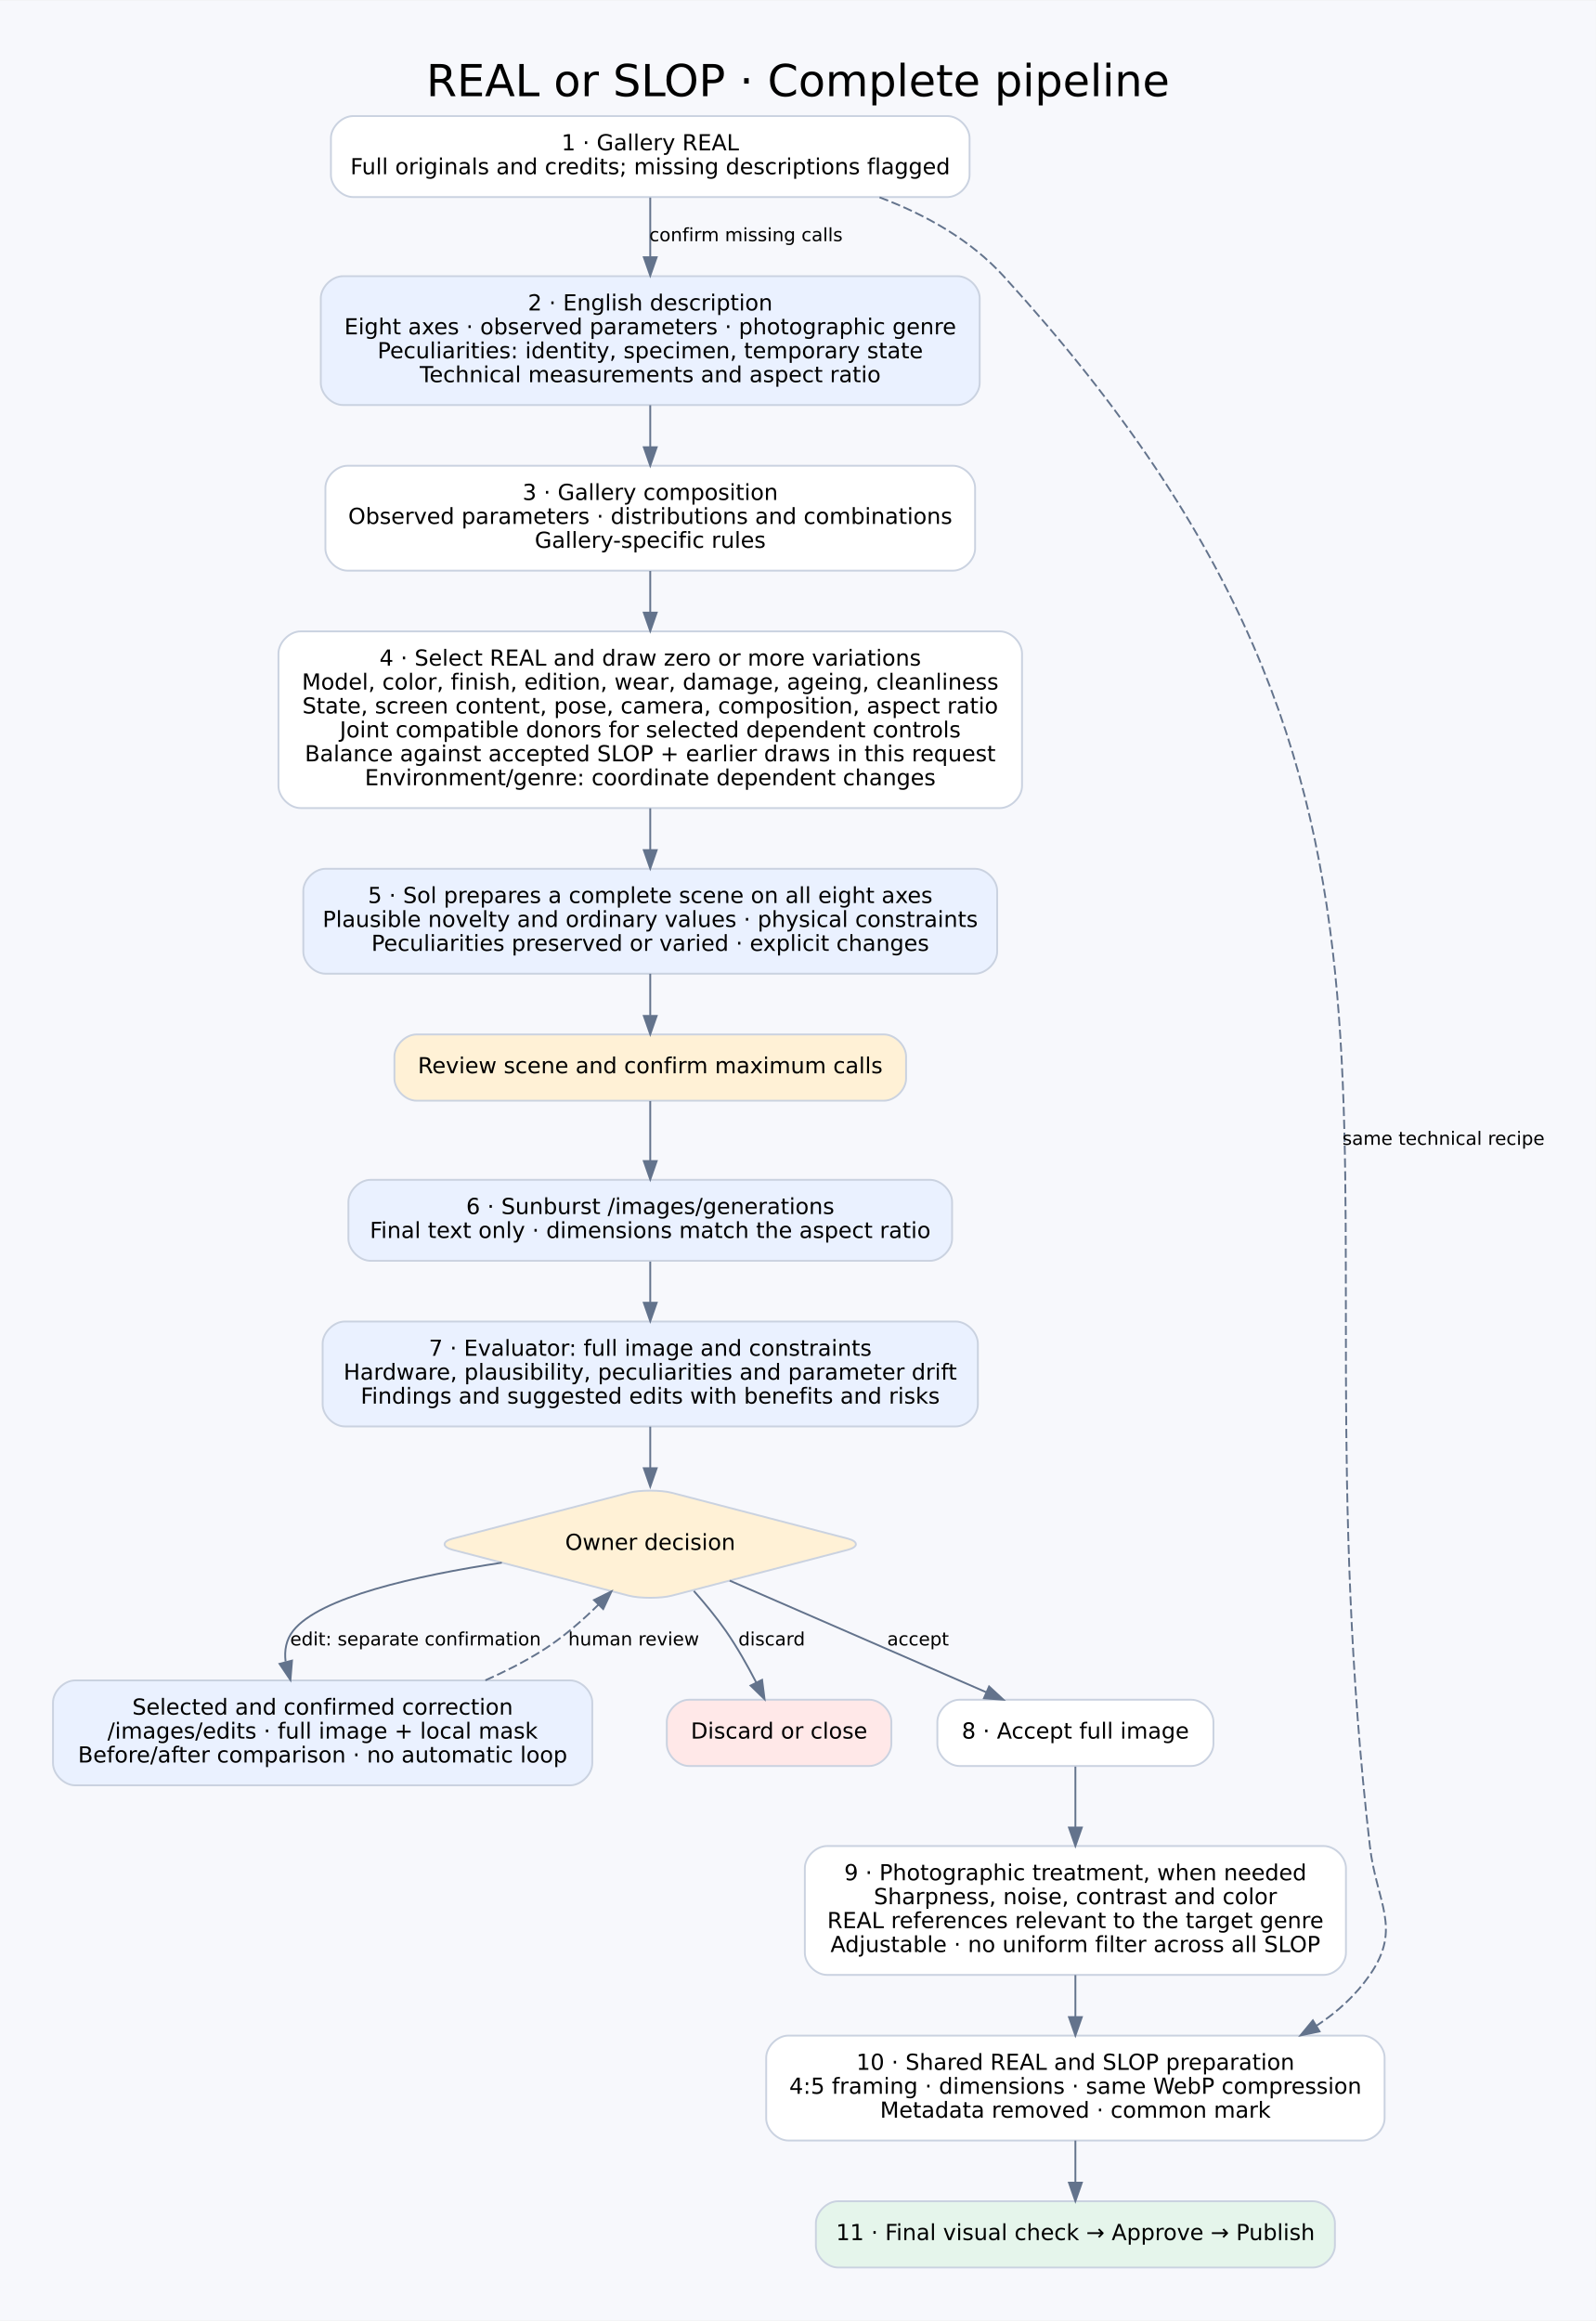
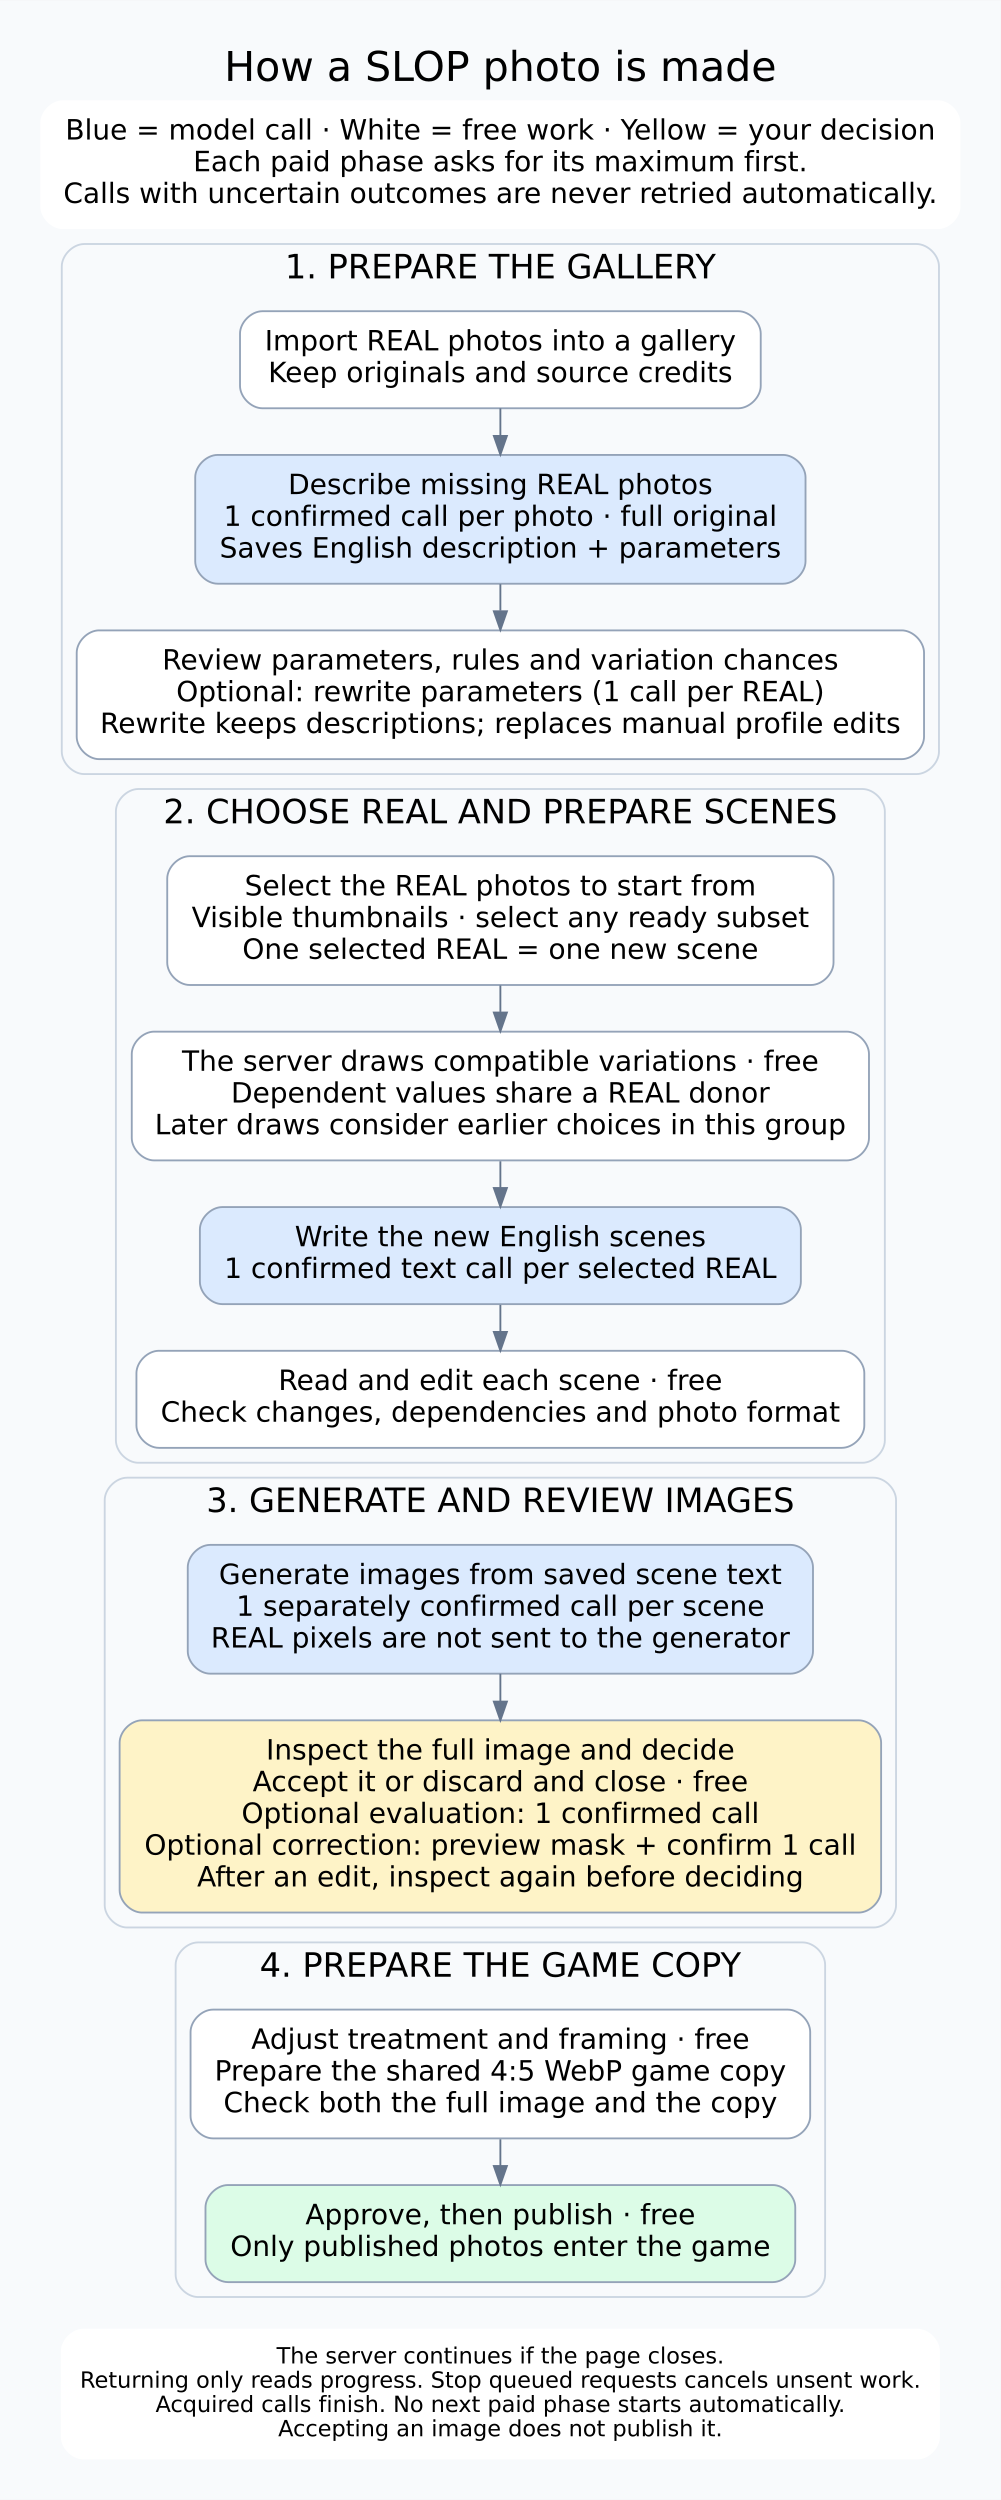
- <svg xmlns="http://www.w3.org/2000/svg" width="867pt" height="1261pt" viewBox="0.00 0.00 867.10 1260.60">
-   <g id="graph0" class="graph" transform="scale(1 1) rotate(0) translate(28.8 1231.8)">
-     <polygon fill="#f7f8fc" stroke="transparent" points="-28.8,28.8 -28.8,-1231.8 838.3,-1231.8 838.3,28.8 -28.8,28.8" />
-     <text text-anchor="middle" x="404.75" y="-1179.8" font-family="DejaVu Sans" font-size="24.00">REAL or SLOP · Complete pipeline</text>
+ <svg xmlns="http://www.w3.org/2000/svg" role="img" aria-label="How a SLOP photo is made" width="536pt" height="1339pt" viewBox="0.00 0.00 536.20 1339.20">
+   <g id="graph0" class="graph" transform="scale(1 1) rotate(0) translate(21.6 1317.6)">
+     <polygon fill="#f8fafc" stroke="transparent" points="-21.6,21.6 -21.6,-1317.6 514.6,-1317.6 514.6,21.6 -21.6,21.6" />
+     <text text-anchor="middle" x="246.5" y="-1274.4" font-family="DejaVu Sans" font-size="22.00">How a SLOP photo is made</text>
+     <g id="clust1" class="cluster">
+       <path fill="#f8fafc" stroke="#cbd5e1" d="M23.5,-903C23.5,-903 469.5,-903 469.5,-903 475.5,-903 481.5,-909 481.5,-915 481.5,-915 481.5,-1175 481.5,-1175 481.5,-1181 475.5,-1187 469.5,-1187 469.5,-1187 23.5,-1187 23.5,-1187 17.5,-1187 11.5,-1181 11.5,-1175 11.5,-1175 11.5,-915 11.5,-915 11.5,-909 17.5,-903 23.5,-903" />
+       <text text-anchor="middle" x="246.5" y="-1168.6" font-family="DejaVu Sans" font-size="18.00">1. PREPARE THE GALLERY</text>
+     </g>
+     <g id="clust2" class="cluster">
+       <path fill="#f8fafc" stroke="#cbd5e1" d="M52.5,-534C52.5,-534 440.5,-534 440.5,-534 446.5,-534 452.5,-540 452.5,-546 452.5,-546 452.5,-883 452.5,-883 452.5,-889 446.5,-895 440.5,-895 440.5,-895 52.5,-895 52.5,-895 46.5,-895 40.5,-889 40.5,-883 40.5,-883 40.5,-546 40.5,-546 40.5,-540 46.5,-534 52.5,-534" />
+       <text text-anchor="middle" x="246.5" y="-876.6" font-family="DejaVu Sans" font-size="18.00">2. CHOOSE REAL AND PREPARE SCENES</text>
+     </g>
+     <g id="clust3" class="cluster">
+       <path fill="#f8fafc" stroke="#cbd5e1" d="M46.5,-285C46.5,-285 446.5,-285 446.5,-285 452.5,-285 458.5,-291 458.5,-297 458.5,-297 458.5,-514 458.5,-514 458.5,-520 452.5,-526 446.5,-526 446.5,-526 46.5,-526 46.5,-526 40.5,-526 34.5,-520 34.5,-514 34.5,-514 34.5,-297 34.5,-297 34.5,-291 40.5,-285 46.5,-285" />
+       <text text-anchor="middle" x="246.5" y="-507.6" font-family="DejaVu Sans" font-size="18.00">3. GENERATE AND REVIEW IMAGES</text>
+     </g>
+     <g id="clust4" class="cluster">
+       <path fill="#f8fafc" stroke="#cbd5e1" d="M84.5,-87C84.5,-87 408.5,-87 408.5,-87 414.5,-87 420.5,-93 420.5,-99 420.5,-99 420.5,-265 420.5,-265 420.5,-271 414.5,-277 408.5,-277 408.5,-277 84.5,-277 84.5,-277 78.5,-277 72.5,-271 72.5,-265 72.5,-265 72.5,-99 72.5,-99 72.5,-93 78.5,-87 84.5,-87" />
+       <text text-anchor="middle" x="246.5" y="-258.6" font-family="DejaVu Sans" font-size="18.00">4. PREPARE THE GAME COPY</text>
+     </g>
    <g id="node1" class="node">
-       <path fill="white" stroke="#cad2e0" d="M486,-1169C486,-1169 163,-1169 163,-1169 157,-1169 151,-1163 151,-1157 151,-1157 151,-1137 151,-1137 151,-1131 157,-1125 163,-1125 163,-1125 486,-1125 486,-1125 492,-1125 498,-1131 498,-1137 498,-1137 498,-1157 498,-1157 498,-1163 492,-1169 486,-1169" />
-       <text text-anchor="middle" x="324.5" y="-1150.4" font-family="DejaVu Sans" font-size="12.00">1 · Gallery REAL</text>
-       <text text-anchor="middle" x="324.5" y="-1137.4" font-family="DejaVu Sans" font-size="12.00">Full originals and credits; missing descriptions flagged</text>
+       <path fill="white" stroke="transparent" d="M481,-1264C481,-1264 12,-1264 12,-1264 6,-1264 0,-1258 0,-1252 0,-1252 0,-1207 0,-1207 0,-1201 6,-1195 12,-1195 12,-1195 481,-1195 481,-1195 487,-1195 493,-1201 493,-1207 493,-1207 493,-1252 493,-1252 493,-1258 487,-1264 481,-1264" />
+       <text text-anchor="middle" x="246.5" y="-1243" font-family="DejaVu Sans" font-size="15.00">Blue = model call · White = free work · Yellow = your decision</text>
+       <text text-anchor="middle" x="246.5" y="-1226" font-family="DejaVu Sans" font-size="15.00">Each paid phase asks for its maximum first.</text>
+       <text text-anchor="middle" x="246.5" y="-1209" font-family="DejaVu Sans" font-size="15.00">Calls with uncertain outcomes are never retried automatically.</text>
    </g>
    <g id="node2" class="node">
-       <path fill="#eaf1ff" stroke="#cad2e0" d="M491.5,-1082C491.5,-1082 157.5,-1082 157.5,-1082 151.5,-1082 145.5,-1076 145.5,-1070 145.5,-1070 145.5,-1024 145.5,-1024 145.5,-1018 151.5,-1012 157.5,-1012 157.5,-1012 491.5,-1012 491.5,-1012 497.5,-1012 503.5,-1018 503.5,-1024 503.5,-1024 503.5,-1070 503.5,-1070 503.5,-1076 497.5,-1082 491.5,-1082" />
-       <text text-anchor="middle" x="324.5" y="-1063.4" font-family="DejaVu Sans" font-size="12.00">2 · English description</text>
-       <text text-anchor="middle" x="324.5" y="-1050.4" font-family="DejaVu Sans" font-size="12.00">Eight axes · observed parameters · photographic genre</text>
-       <text text-anchor="middle" x="324.5" y="-1037.4" font-family="DejaVu Sans" font-size="12.00">Peculiarities: identity, specimen, temporary state</text>
-       <text text-anchor="middle" x="324.5" y="-1024.4" font-family="DejaVu Sans" font-size="12.00">Technical measurements and aspect ratio</text>
+       <path fill="white" stroke="#94a3b8" d="M374,-1151C374,-1151 119,-1151 119,-1151 113,-1151 107,-1145 107,-1139 107,-1139 107,-1111 107,-1111 107,-1105 113,-1099 119,-1099 119,-1099 374,-1099 374,-1099 380,-1099 386,-1105 386,-1111 386,-1111 386,-1139 386,-1139 386,-1145 380,-1151 374,-1151" />
+       <text text-anchor="middle" x="246.5" y="-1130" font-family="DejaVu Sans" font-size="15.00">Import REAL photos into a gallery</text>
+       <text text-anchor="middle" x="246.5" y="-1113" font-family="DejaVu Sans" font-size="15.00">Keep originals and source credits</text>
+     </g>
+     <g id="node3" class="node">
+       <path fill="#dbeafe" stroke="#94a3b8" d="M398,-1074C398,-1074 95,-1074 95,-1074 89,-1074 83,-1068 83,-1062 83,-1062 83,-1017 83,-1017 83,-1011 89,-1005 95,-1005 95,-1005 398,-1005 398,-1005 404,-1005 410,-1011 410,-1017 410,-1017 410,-1062 410,-1062 410,-1068 404,-1074 398,-1074" />
+       <text text-anchor="middle" x="246.5" y="-1053" font-family="DejaVu Sans" font-size="15.00">Describe missing REAL photos</text>
+       <text text-anchor="middle" x="246.5" y="-1036" font-family="DejaVu Sans" font-size="15.00">1 confirmed call per photo · full original</text>
+       <text text-anchor="middle" x="246.5" y="-1019" font-family="DejaVu Sans" font-size="15.00">Saves English description + parameters</text>
    </g>
    <g id="edge1" class="edge">
-       <path fill="none" stroke="#63738c" d="M324.5,-1124.74C324.5,-1115.25 324.5,-1103.71 324.5,-1092.48" />
-       <polygon fill="#63738c" stroke="#63738c" points="328,-1092.32 324.5,-1082.32 321,-1092.32 328,-1092.32" />
-       <text text-anchor="middle" x="376.5" y="-1101" font-family="DejaVu Sans" font-size="10.00">confirm missing calls</text>
+       <path fill="none" stroke="#64748b" d="M246.5,-1098.95C246.5,-1094.33 246.5,-1089.38 246.5,-1084.39" />
+       <polygon fill="#64748b" stroke="#64748b" points="250,-1084.19 246.5,-1074.19 243,-1084.19 250,-1084.19" />
    </g>
-     <g id="node14" class="node">
-       <path fill="white" stroke="#cad2e0" d="M711.5,-126C711.5,-126 399.5,-126 399.5,-126 393.5,-126 387.5,-120 387.5,-114 387.5,-114 387.5,-81 387.5,-81 387.5,-75 393.5,-69 399.5,-69 399.5,-69 711.5,-69 711.5,-69 717.5,-69 723.5,-75 723.5,-81 723.5,-81 723.5,-114 723.5,-114 723.5,-120 717.5,-126 711.5,-126" />
-       <text text-anchor="middle" x="555.5" y="-107.4" font-family="DejaVu Sans" font-size="12.00">10 · Shared REAL and SLOP preparation</text>
-       <text text-anchor="middle" x="555.5" y="-94.4" font-family="DejaVu Sans" font-size="12.00">4:5 framing · dimensions · same WebP compression</text>
-       <text text-anchor="middle" x="555.5" y="-81.4" font-family="DejaVu Sans" font-size="12.00">Metadata removed · common mark</text>
-     </g>
-     <g id="edge16" class="edge">
-       <path fill="none" stroke="#63738c" stroke-dasharray="5,2" d="M449.1,-1124.84C474.28,-1115.39 498.51,-1101.74 516.5,-1082 778.74,-794.29 670.99,-615.74 715.5,-229 719.06,-198.09 733.19,-184.6 715.5,-159 707.83,-147.9 697.85,-138.84 686.61,-131.44" />
-       <polygon fill="#63738c" stroke="#63738c" points="688.16,-128.28 677.79,-126.09 684.53,-134.27 688.16,-128.28" />
-       <text text-anchor="middle" x="755.5" y="-610" font-family="DejaVu Sans" font-size="10.00">same technical recipe</text>
-     </g>
-     <g id="node3" class="node">
-       <path fill="white" stroke="#cad2e0" d="M489,-979C489,-979 160,-979 160,-979 154,-979 148,-973 148,-967 148,-967 148,-934 148,-934 148,-928 154,-922 160,-922 160,-922 489,-922 489,-922 495,-922 501,-928 501,-934 501,-934 501,-967 501,-967 501,-973 495,-979 489,-979" />
-       <text text-anchor="middle" x="324.5" y="-960.4" font-family="DejaVu Sans" font-size="12.00">3 · Gallery composition</text>
-       <text text-anchor="middle" x="324.5" y="-947.4" font-family="DejaVu Sans" font-size="12.00">Observed parameters · distributions and combinations</text>
-       <text text-anchor="middle" x="324.5" y="-934.4" font-family="DejaVu Sans" font-size="12.00">Gallery-specific rules</text>
+     <g id="node4" class="node">
+       <path fill="white" stroke="#94a3b8" d="M461.5,-980C461.5,-980 31.5,-980 31.5,-980 25.5,-980 19.5,-974 19.5,-968 19.5,-968 19.5,-923 19.5,-923 19.5,-917 25.5,-911 31.5,-911 31.5,-911 461.5,-911 461.5,-911 467.5,-911 473.5,-917 473.5,-923 473.5,-923 473.5,-968 473.5,-968 473.5,-974 467.5,-980 461.5,-980" />
+       <text text-anchor="middle" x="246.5" y="-959" font-family="DejaVu Sans" font-size="15.00">Review parameters, rules and variation chances</text>
+       <text text-anchor="middle" x="246.5" y="-942" font-family="DejaVu Sans" font-size="15.00">Optional: rewrite parameters (1 call per REAL)</text>
+       <text text-anchor="middle" x="246.5" y="-925" font-family="DejaVu Sans" font-size="15.00">Rewrite keeps descriptions; replaces manual profile edits</text>
    </g>
    <g id="edge2" class="edge">
-       <path fill="none" stroke="#63738c" d="M324.5,-1011.88C324.5,-1004.55 324.5,-996.76 324.5,-989.3" />
-       <polygon fill="#63738c" stroke="#63738c" points="328,-989.06 324.5,-979.06 321,-989.06 328,-989.06" />
+       <path fill="none" stroke="#64748b" d="M246.5,-1004.76C246.5,-1000.14 246.5,-995.34 246.5,-990.56" />
+       <polygon fill="#64748b" stroke="#64748b" points="250,-990.23 246.5,-980.23 243,-990.23 250,-990.23" />
    </g>
-     <g id="node4" class="node">
-       <path fill="white" stroke="#cad2e0" d="M514.5,-889C514.5,-889 134.5,-889 134.5,-889 128.5,-889 122.5,-883 122.5,-877 122.5,-877 122.5,-805 122.5,-805 122.5,-799 128.5,-793 134.5,-793 134.5,-793 514.5,-793 514.5,-793 520.5,-793 526.5,-799 526.5,-805 526.5,-805 526.5,-877 526.5,-877 526.5,-883 520.5,-889 514.5,-889" />
-       <text text-anchor="middle" x="324.5" y="-870.4" font-family="DejaVu Sans" font-size="12.00">4 · Select REAL and draw zero or more variations</text>
-       <text text-anchor="middle" x="324.5" y="-857.4" font-family="DejaVu Sans" font-size="12.00">Model, color, finish, edition, wear, damage, ageing, cleanliness</text>
-       <text text-anchor="middle" x="324.5" y="-844.4" font-family="DejaVu Sans" font-size="12.00">State, screen content, pose, camera, composition, aspect ratio</text>
-       <text text-anchor="middle" x="324.5" y="-831.4" font-family="DejaVu Sans" font-size="12.00">Joint compatible donors for selected dependent controls</text>
-       <text text-anchor="middle" x="324.5" y="-818.4" font-family="DejaVu Sans" font-size="12.00">Balance against accepted SLOP + earlier draws in this request</text>
-       <text text-anchor="middle" x="324.5" y="-805.4" font-family="DejaVu Sans" font-size="12.00">Environment/genre: coordinate dependent changes</text>
+     <g id="node5" class="node">
+       <path fill="white" stroke="#94a3b8" d="M413,-859C413,-859 80,-859 80,-859 74,-859 68,-853 68,-847 68,-847 68,-802 68,-802 68,-796 74,-790 80,-790 80,-790 413,-790 413,-790 419,-790 425,-796 425,-802 425,-802 425,-847 425,-847 425,-853 419,-859 413,-859" />
+       <text text-anchor="middle" x="246.5" y="-838" font-family="DejaVu Sans" font-size="15.00">Select the REAL photos to start from</text>
+       <text text-anchor="middle" x="246.5" y="-821" font-family="DejaVu Sans" font-size="15.00">Visible thumbnails · select any ready subset</text>
+       <text text-anchor="middle" x="246.5" y="-804" font-family="DejaVu Sans" font-size="15.00">One selected REAL = one new scene</text>
+     </g>
+     <g id="node6" class="node">
+       <path fill="white" stroke="#94a3b8" d="M432,-765C432,-765 61,-765 61,-765 55,-765 49,-759 49,-753 49,-753 49,-708 49,-708 49,-702 55,-696 61,-696 61,-696 432,-696 432,-696 438,-696 444,-702 444,-708 444,-708 444,-753 444,-753 444,-759 438,-765 432,-765" />
+       <text text-anchor="middle" x="246.5" y="-744" font-family="DejaVu Sans" font-size="15.00">The server draws compatible variations · free</text>
+       <text text-anchor="middle" x="246.5" y="-727" font-family="DejaVu Sans" font-size="15.00">Dependent values share a REAL donor</text>
+       <text text-anchor="middle" x="246.5" y="-710" font-family="DejaVu Sans" font-size="15.00">Later draws consider earlier choices in this group</text>
    </g>
    <g id="edge3" class="edge">
-       <path fill="none" stroke="#63738c" d="M324.5,-921.82C324.5,-914.9 324.5,-907.21 324.5,-899.43" />
-       <polygon fill="#63738c" stroke="#63738c" points="328,-899.19 324.5,-889.19 321,-899.19 328,-899.19" />
+       <path fill="none" stroke="#64748b" d="M246.5,-789.76C246.5,-785.14 246.5,-780.34 246.5,-775.56" />
+       <polygon fill="#64748b" stroke="#64748b" points="250,-775.23 246.5,-765.23 243,-775.23 250,-775.23" />
    </g>
-     <g id="node5" class="node">
-       <path fill="#eaf1ff" stroke="#cad2e0" d="M501,-760C501,-760 148,-760 148,-760 142,-760 136,-754 136,-748 136,-748 136,-715 136,-715 136,-709 142,-703 148,-703 148,-703 501,-703 501,-703 507,-703 513,-709 513,-715 513,-715 513,-748 513,-748 513,-754 507,-760 501,-760" />
-       <text text-anchor="middle" x="324.5" y="-741.4" font-family="DejaVu Sans" font-size="12.00">5 · Sol prepares a complete scene on all eight axes</text>
-       <text text-anchor="middle" x="324.5" y="-728.4" font-family="DejaVu Sans" font-size="12.00">Plausible novelty and ordinary values · physical constraints</text>
-       <text text-anchor="middle" x="324.5" y="-715.4" font-family="DejaVu Sans" font-size="12.00">Peculiarities preserved or varied · explicit changes</text>
+     <g id="node7" class="node">
+       <path fill="#dbeafe" stroke="#94a3b8" d="M395.5,-671C395.5,-671 97.5,-671 97.5,-671 91.5,-671 85.5,-665 85.5,-659 85.5,-659 85.5,-631 85.5,-631 85.5,-625 91.5,-619 97.5,-619 97.5,-619 395.5,-619 395.5,-619 401.5,-619 407.5,-625 407.5,-631 407.5,-631 407.5,-659 407.5,-659 407.5,-665 401.5,-671 395.5,-671" />
+       <text text-anchor="middle" x="246.5" y="-650" font-family="DejaVu Sans" font-size="15.00">Write the new English scenes</text>
+       <text text-anchor="middle" x="246.5" y="-633" font-family="DejaVu Sans" font-size="15.00">1 confirmed text call per selected REAL</text>
    </g>
    <g id="edge4" class="edge">
-       <path fill="none" stroke="#63738c" d="M324.5,-792.85C324.5,-785.26 324.5,-777.49 324.5,-770.16" />
-       <polygon fill="#63738c" stroke="#63738c" points="328,-770.15 324.5,-760.15 321,-770.15 328,-770.15" />
+       <path fill="none" stroke="#64748b" d="M246.5,-695.54C246.5,-690.84 246.5,-686 246.5,-681.28" />
+       <polygon fill="#64748b" stroke="#64748b" points="250,-681.22 246.5,-671.22 243,-681.22 250,-681.22" />
    </g>
-     <g id="node6" class="node">
-       <path fill="#fff1d6" stroke="#cad2e0" d="M451.5,-670C451.5,-670 197.5,-670 197.5,-670 191.5,-670 185.5,-664 185.5,-658 185.5,-658 185.5,-646 185.5,-646 185.5,-640 191.5,-634 197.5,-634 197.5,-634 451.5,-634 451.5,-634 457.5,-634 463.5,-640 463.5,-646 463.5,-646 463.5,-658 463.5,-658 463.5,-664 457.5,-670 451.5,-670" />
-       <text text-anchor="middle" x="324.5" y="-648.9" font-family="DejaVu Sans" font-size="12.00">Review scene and confirm maximum calls</text>
+     <g id="node8" class="node">
+       <path fill="white" stroke="#94a3b8" d="M429.5,-594C429.5,-594 63.5,-594 63.5,-594 57.5,-594 51.5,-588 51.5,-582 51.5,-582 51.5,-554 51.5,-554 51.5,-548 57.5,-542 63.5,-542 63.5,-542 429.5,-542 429.5,-542 435.5,-542 441.5,-548 441.5,-554 441.5,-554 441.5,-582 441.5,-582 441.5,-588 435.5,-594 429.5,-594" />
+       <text text-anchor="middle" x="246.5" y="-573" font-family="DejaVu Sans" font-size="15.00">Read and edit each scene · free</text>
+       <text text-anchor="middle" x="246.5" y="-556" font-family="DejaVu Sans" font-size="15.00">Check changes, dependencies and photo format</text>
    </g>
    <g id="edge5" class="edge">
-       <path fill="none" stroke="#63738c" d="M324.5,-702.96C324.5,-695.59 324.5,-687.63 324.5,-680.28" />
-       <polygon fill="#63738c" stroke="#63738c" points="328,-680.08 324.5,-670.08 321,-680.08 328,-680.08" />
+       <path fill="none" stroke="#64748b" d="M246.5,-618.61C246.5,-614.04 246.5,-609.2 246.5,-604.41" />
+       <polygon fill="#64748b" stroke="#64748b" points="250,-604.11 246.5,-594.11 243,-604.11 250,-604.11" />
    </g>
-     <g id="node7" class="node">
-       <path fill="#eaf1ff" stroke="#cad2e0" d="M476.5,-591C476.5,-591 172.5,-591 172.5,-591 166.5,-591 160.5,-585 160.5,-579 160.5,-579 160.5,-559 160.5,-559 160.5,-553 166.5,-547 172.5,-547 172.5,-547 476.5,-547 476.5,-547 482.5,-547 488.5,-553 488.5,-559 488.5,-559 488.5,-579 488.5,-579 488.5,-585 482.5,-591 476.5,-591" />
-       <text text-anchor="middle" x="324.5" y="-572.4" font-family="DejaVu Sans" font-size="12.00">6 · Sunburst /images/generations</text>
-       <text text-anchor="middle" x="324.5" y="-559.4" font-family="DejaVu Sans" font-size="12.00">Final text only · dimensions match the aspect ratio</text>
+     <g id="node9" class="node">
+       <path fill="#dbeafe" stroke="#94a3b8" d="M402,-490C402,-490 91,-490 91,-490 85,-490 79,-484 79,-478 79,-478 79,-433 79,-433 79,-427 85,-421 91,-421 91,-421 402,-421 402,-421 408,-421 414,-427 414,-433 414,-433 414,-478 414,-478 414,-484 408,-490 402,-490" />
+       <text text-anchor="middle" x="246.5" y="-469" font-family="DejaVu Sans" font-size="15.00">Generate images from saved scene text</text>
+       <text text-anchor="middle" x="246.5" y="-452" font-family="DejaVu Sans" font-size="15.00">1 separately confirmed call per scene</text>
+       <text text-anchor="middle" x="246.5" y="-435" font-family="DejaVu Sans" font-size="15.00">REAL pixels are not sent to the generator</text>
+     </g>
+     <g id="node10" class="node">
+       <path fill="#fef3c7" stroke="#94a3b8" d="M438.5,-396C438.5,-396 54.5,-396 54.5,-396 48.5,-396 42.5,-390 42.5,-384 42.5,-384 42.5,-305 42.5,-305 42.5,-299 48.5,-293 54.5,-293 54.5,-293 438.5,-293 438.5,-293 444.5,-293 450.5,-299 450.5,-305 450.5,-305 450.5,-384 450.5,-384 450.5,-390 444.5,-396 438.5,-396" />
+       <text text-anchor="middle" x="246.5" y="-375" font-family="DejaVu Sans" font-size="15.00">Inspect the full image and decide</text>
+       <text text-anchor="middle" x="246.5" y="-358" font-family="DejaVu Sans" font-size="15.00">Accept it or discard and close · free</text>
+       <text text-anchor="middle" x="246.5" y="-341" font-family="DejaVu Sans" font-size="15.00">Optional evaluation: 1 confirmed call</text>
+       <text text-anchor="middle" x="246.5" y="-324" font-family="DejaVu Sans" font-size="15.00">Optional correction: preview mask + confirm 1 call</text>
+       <text text-anchor="middle" x="246.5" y="-307" font-family="DejaVu Sans" font-size="15.00">After an edit, inspect again before deciding</text>
    </g>
    <g id="edge6" class="edge">
-       <path fill="none" stroke="#63738c" d="M324.5,-633.82C324.5,-624.39 324.5,-612.4 324.5,-601.36" />
-       <polygon fill="#63738c" stroke="#63738c" points="328,-601.19 324.5,-591.19 321,-601.19 328,-601.19" />
+       <path fill="none" stroke="#64748b" d="M246.5,-420.91C246.5,-416.23 246.5,-411.31 246.5,-406.31" />
+       <polygon fill="#64748b" stroke="#64748b" points="250,-406.02 246.5,-396.02 243,-406.02 250,-406.02" />
    </g>
-     <g id="node8" class="node">
-       <path fill="#eaf1ff" stroke="#cad2e0" d="M490.5,-514C490.5,-514 158.5,-514 158.5,-514 152.5,-514 146.5,-508 146.5,-502 146.5,-502 146.5,-469 146.5,-469 146.5,-463 152.5,-457 158.5,-457 158.5,-457 490.5,-457 490.5,-457 496.5,-457 502.5,-463 502.5,-469 502.5,-469 502.5,-502 502.5,-502 502.5,-508 496.5,-514 490.5,-514" />
-       <text text-anchor="middle" x="324.5" y="-495.4" font-family="DejaVu Sans" font-size="12.00">7 · Evaluator: full image and constraints</text>
-       <text text-anchor="middle" x="324.5" y="-482.4" font-family="DejaVu Sans" font-size="12.00">Hardware, plausibility, peculiarities and parameter drift</text>
-       <text text-anchor="middle" x="324.5" y="-469.4" font-family="DejaVu Sans" font-size="12.00">Findings and suggested edits with benefits and risks</text>
+     <g id="node11" class="node">
+       <path fill="white" stroke="#94a3b8" d="M400.5,-241C400.5,-241 92.5,-241 92.5,-241 86.5,-241 80.5,-235 80.5,-229 80.5,-229 80.5,-184 80.5,-184 80.5,-178 86.5,-172 92.5,-172 92.5,-172 400.5,-172 400.5,-172 406.5,-172 412.5,-178 412.5,-184 412.5,-184 412.5,-229 412.5,-229 412.5,-235 406.5,-241 400.5,-241" />
+       <text text-anchor="middle" x="246.5" y="-220" font-family="DejaVu Sans" font-size="15.00">Adjust treatment and framing · free</text>
+       <text text-anchor="middle" x="246.5" y="-203" font-family="DejaVu Sans" font-size="15.00">Prepare the shared 4:5 WebP game copy</text>
+       <text text-anchor="middle" x="246.5" y="-186" font-family="DejaVu Sans" font-size="15.00">Check both the full image and the copy</text>
+     </g>
+     <g id="node12" class="node">
+       <path fill="#dcfce7" stroke="#94a3b8" d="M392.5,-147C392.5,-147 100.5,-147 100.5,-147 94.5,-147 88.5,-141 88.5,-135 88.5,-135 88.5,-107 88.5,-107 88.5,-101 94.5,-95 100.5,-95 100.5,-95 392.5,-95 392.5,-95 398.5,-95 404.5,-101 404.5,-107 404.5,-107 404.5,-135 404.5,-135 404.5,-141 398.5,-147 392.5,-147" />
+       <text text-anchor="middle" x="246.5" y="-126" font-family="DejaVu Sans" font-size="15.00">Approve, then publish · free</text>
+       <text text-anchor="middle" x="246.5" y="-109" font-family="DejaVu Sans" font-size="15.00">Only published photos enter the game</text>
    </g>
    <g id="edge7" class="edge">
-       <path fill="none" stroke="#63738c" d="M324.5,-546.59C324.5,-539.78 324.5,-532.03 324.5,-524.42" />
-       <polygon fill="#63738c" stroke="#63738c" points="328,-524.22 324.5,-514.22 321,-524.22 328,-524.22" />
-     </g>
-     <g id="node9" class="node">
-       <path fill="#fff1d6" stroke="#cad2e0" d="M312.89,-420.97C312.89,-420.97 217.11,-396.03 217.11,-396.03 211.31,-394.51 211.31,-391.49 217.11,-389.97 217.11,-389.97 312.89,-365.03 312.89,-365.03 318.69,-363.51 330.31,-363.51 336.11,-365.03 336.11,-365.03 431.89,-389.97 431.89,-389.97 437.69,-391.49 437.69,-394.51 431.89,-396.03 431.89,-396.03 336.11,-420.97 336.11,-420.97 330.31,-422.49 318.69,-422.49 312.89,-420.97" />
-       <text text-anchor="middle" x="324.5" y="-389.9" font-family="DejaVu Sans" font-size="12.00">Owner decision</text>
-     </g>
-     <g id="edge8" class="edge">
-       <path fill="none" stroke="#63738c" d="M324.5,-456.86C324.5,-449.78 324.5,-442.02 324.5,-434.45" />
-       <polygon fill="#63738c" stroke="#63738c" points="328,-434.31 324.5,-424.31 321,-434.31 328,-434.31" />
-     </g>
-     <g id="node10" class="node">
-       <path fill="#eaf1ff" stroke="#cad2e0" d="M281,-319C281,-319 12,-319 12,-319 6,-319 0,-313 0,-307 0,-307 0,-274 0,-274 0,-268 6,-262 12,-262 12,-262 281,-262 281,-262 287,-262 293,-268 293,-274 293,-274 293,-307 293,-307 293,-313 287,-319 281,-319" />
-       <text text-anchor="middle" x="146.5" y="-300.4" font-family="DejaVu Sans" font-size="12.00">Selected and confirmed correction</text>
-       <text text-anchor="middle" x="146.5" y="-287.4" font-family="DejaVu Sans" font-size="12.00">/images/edits · full image + local mask</text>
-       <text text-anchor="middle" x="146.5" y="-274.4" font-family="DejaVu Sans" font-size="12.00">Before/after comparison · no automatic loop</text>
-     </g>
-     <g id="edge9" class="edge">
-       <path fill="none" stroke="#63738c" d="M243.85,-382.97C197.17,-375.9 144.86,-364.16 130.5,-346 126.62,-341.09 125.65,-335.27 126.37,-329.29" />
-       <polygon fill="#63738c" stroke="#63738c" points="129.87,-329.77 129,-319.21 123.09,-328.01 129.87,-329.77" />
-       <text text-anchor="middle" x="197" y="-338" font-family="DejaVu Sans" font-size="10.00">edit: separate confirmation</text>
-     </g>
-     <g id="node11" class="node">
-       <path fill="#ffe8e8" stroke="#cad2e0" d="M443.5,-308.5C443.5,-308.5 345.5,-308.5 345.5,-308.5 339.5,-308.5 333.5,-302.5 333.5,-296.5 333.5,-296.5 333.5,-284.5 333.5,-284.5 333.5,-278.5 339.5,-272.5 345.5,-272.5 345.5,-272.5 443.5,-272.5 443.5,-272.5 449.5,-272.5 455.5,-278.5 455.5,-284.5 455.5,-284.5 455.5,-296.5 455.5,-296.5 455.5,-302.5 449.5,-308.5 443.5,-308.5" />
-       <text text-anchor="middle" x="394.5" y="-287.4" font-family="DejaVu Sans" font-size="12.00">Discard or close</text>
-     </g>
-     <g id="edge11" class="edge">
-       <path fill="none" stroke="#63738c" d="M348.2,-367.59C354.18,-360.86 360.36,-353.37 365.5,-346 371.59,-337.25 377.33,-327.08 382.07,-317.9" />
-       <polygon fill="#63738c" stroke="#63738c" points="385.27,-319.32 386.61,-308.81 379.01,-316.19 385.27,-319.32" />
-       <text text-anchor="middle" x="390.5" y="-338" font-family="DejaVu Sans" font-size="10.00">discard</text>
-     </g>
-     <g id="node12" class="node">
-       <path fill="white" stroke="#cad2e0" d="M618.5,-308.5C618.5,-308.5 492.5,-308.5 492.5,-308.5 486.5,-308.5 480.5,-302.5 480.5,-296.5 480.5,-296.5 480.5,-284.5 480.5,-284.5 480.5,-278.5 486.5,-272.5 492.5,-272.5 492.5,-272.5 618.5,-272.5 618.5,-272.5 624.5,-272.5 630.5,-278.5 630.5,-284.5 630.5,-284.5 630.5,-296.5 630.5,-296.5 630.5,-302.5 624.5,-308.5 618.5,-308.5" />
-       <text text-anchor="middle" x="555.5" y="-287.4" font-family="DejaVu Sans" font-size="12.00">8 · Accept full image</text>
-     </g>
-     <g id="edge12" class="edge">
-       <path fill="none" stroke="#63738c" d="M367.68,-373.21C407.29,-355.98 465.9,-330.48 507.09,-312.56" />
-       <polygon fill="#63738c" stroke="#63738c" points="508.61,-315.72 516.38,-308.52 505.81,-309.3 508.61,-315.72" />
-       <text text-anchor="middle" x="470" y="-338" font-family="DejaVu Sans" font-size="10.00">accept</text>
-     </g>
-     <g id="edge10" class="edge">
-       <path fill="none" stroke="#63738c" stroke-dasharray="5,2" d="M234.92,-319.06C245.55,-323.74 255.99,-329.05 265.5,-335 276.55,-341.92 287.24,-351.17 296.42,-360.21" />
-       <polygon fill="#63738c" stroke="#63738c" points="293.93,-362.68 303.43,-367.37 298.93,-357.78 293.93,-362.68" />
-       <text text-anchor="middle" x="315.5" y="-338" font-family="DejaVu Sans" font-size="10.00">human review</text>
+       <path fill="none" stroke="#64748b" d="M246.5,-171.54C246.5,-166.84 246.5,-162 246.5,-157.28" />
+       <polygon fill="#64748b" stroke="#64748b" points="250,-157.22 246.5,-147.22 243,-157.22 250,-157.22" />
    </g>
    <g id="node13" class="node">
-       <path fill="white" stroke="#cad2e0" d="M690.5,-229C690.5,-229 420.5,-229 420.5,-229 414.5,-229 408.5,-223 408.5,-217 408.5,-217 408.5,-171 408.5,-171 408.5,-165 414.5,-159 420.5,-159 420.5,-159 690.5,-159 690.5,-159 696.5,-159 702.5,-165 702.5,-171 702.5,-171 702.5,-217 702.5,-217 702.5,-223 696.5,-229 690.5,-229" />
-       <text text-anchor="middle" x="555.5" y="-210.4" font-family="DejaVu Sans" font-size="12.00">9 · Photographic treatment, when needed</text>
-       <text text-anchor="middle" x="555.5" y="-197.4" font-family="DejaVu Sans" font-size="12.00">Sharpness, noise, contrast and color</text>
-       <text text-anchor="middle" x="555.5" y="-184.4" font-family="DejaVu Sans" font-size="12.00">REAL references relevant to the target genre</text>
-       <text text-anchor="middle" x="555.5" y="-171.4" font-family="DejaVu Sans" font-size="12.00">Adjustable · no uniform filter across all SLOP</text>
-     </g>
-     <g id="edge13" class="edge">
-       <path fill="none" stroke="#63738c" d="M555.5,-272.17C555.5,-262.85 555.5,-250.9 555.5,-239.21" />
-       <polygon fill="#63738c" stroke="#63738c" points="559,-239.06 555.5,-229.06 552,-239.06 559,-239.06" />
-     </g>
-     <g id="edge14" class="edge">
-       <path fill="none" stroke="#63738c" d="M555.5,-158.88C555.5,-151.55 555.5,-143.76 555.5,-136.3" />
-       <polygon fill="#63738c" stroke="#63738c" points="559,-136.06 555.5,-126.06 552,-136.06 559,-136.06" />
-     </g>
-     <g id="node15" class="node">
-       <path fill="#e5f5eb" stroke="#cad2e0" d="M684.5,-36C684.5,-36 426.5,-36 426.5,-36 420.5,-36 414.5,-30 414.5,-24 414.5,-24 414.5,-12 414.5,-12 414.5,-6 420.5,0 426.5,0 426.5,0 684.5,0 684.5,0 690.5,0 696.5,-6 696.5,-12 696.5,-12 696.5,-24 696.5,-24 696.5,-30 690.5,-36 684.5,-36" />
-       <text text-anchor="middle" x="555.5" y="-14.9" font-family="DejaVu Sans" font-size="12.00">11 · Final visual check → Approve → Publish</text>
-     </g>
-     <g id="edge15" class="edge">
-       <path fill="none" stroke="#63738c" d="M555.5,-68.96C555.5,-61.59 555.5,-53.63 555.5,-46.28" />
-       <polygon fill="#63738c" stroke="#63738c" points="559,-46.08 555.5,-36.08 552,-46.08 559,-46.08" />
+       <path fill="white" stroke="transparent" d="M470,-70C470,-70 23,-70 23,-70 17,-70 11,-64 11,-58 11,-58 11,-12 11,-12 11,-6 17,0 23,0 23,0 470,0 470,0 476,0 482,-6 482,-12 482,-12 482,-58 482,-58 482,-64 476,-70 470,-70" />
+       <text text-anchor="middle" x="246.5" y="-51.4" font-family="DejaVu Sans" font-size="12.00">The server continues if the page closes.</text>
+       <text text-anchor="middle" x="246.5" y="-38.4" font-family="DejaVu Sans" font-size="12.00">Returning only reads progress. Stop queued requests cancels unsent work.</text>
+       <text text-anchor="middle" x="246.5" y="-25.4" font-family="DejaVu Sans" font-size="12.00">Acquired calls finish. No next paid phase starts automatically.</text>
+       <text text-anchor="middle" x="246.5" y="-12.4" font-family="DejaVu Sans" font-size="12.00">Accepting an image does not publish it.</text>
    </g>
  </g>
</svg>
